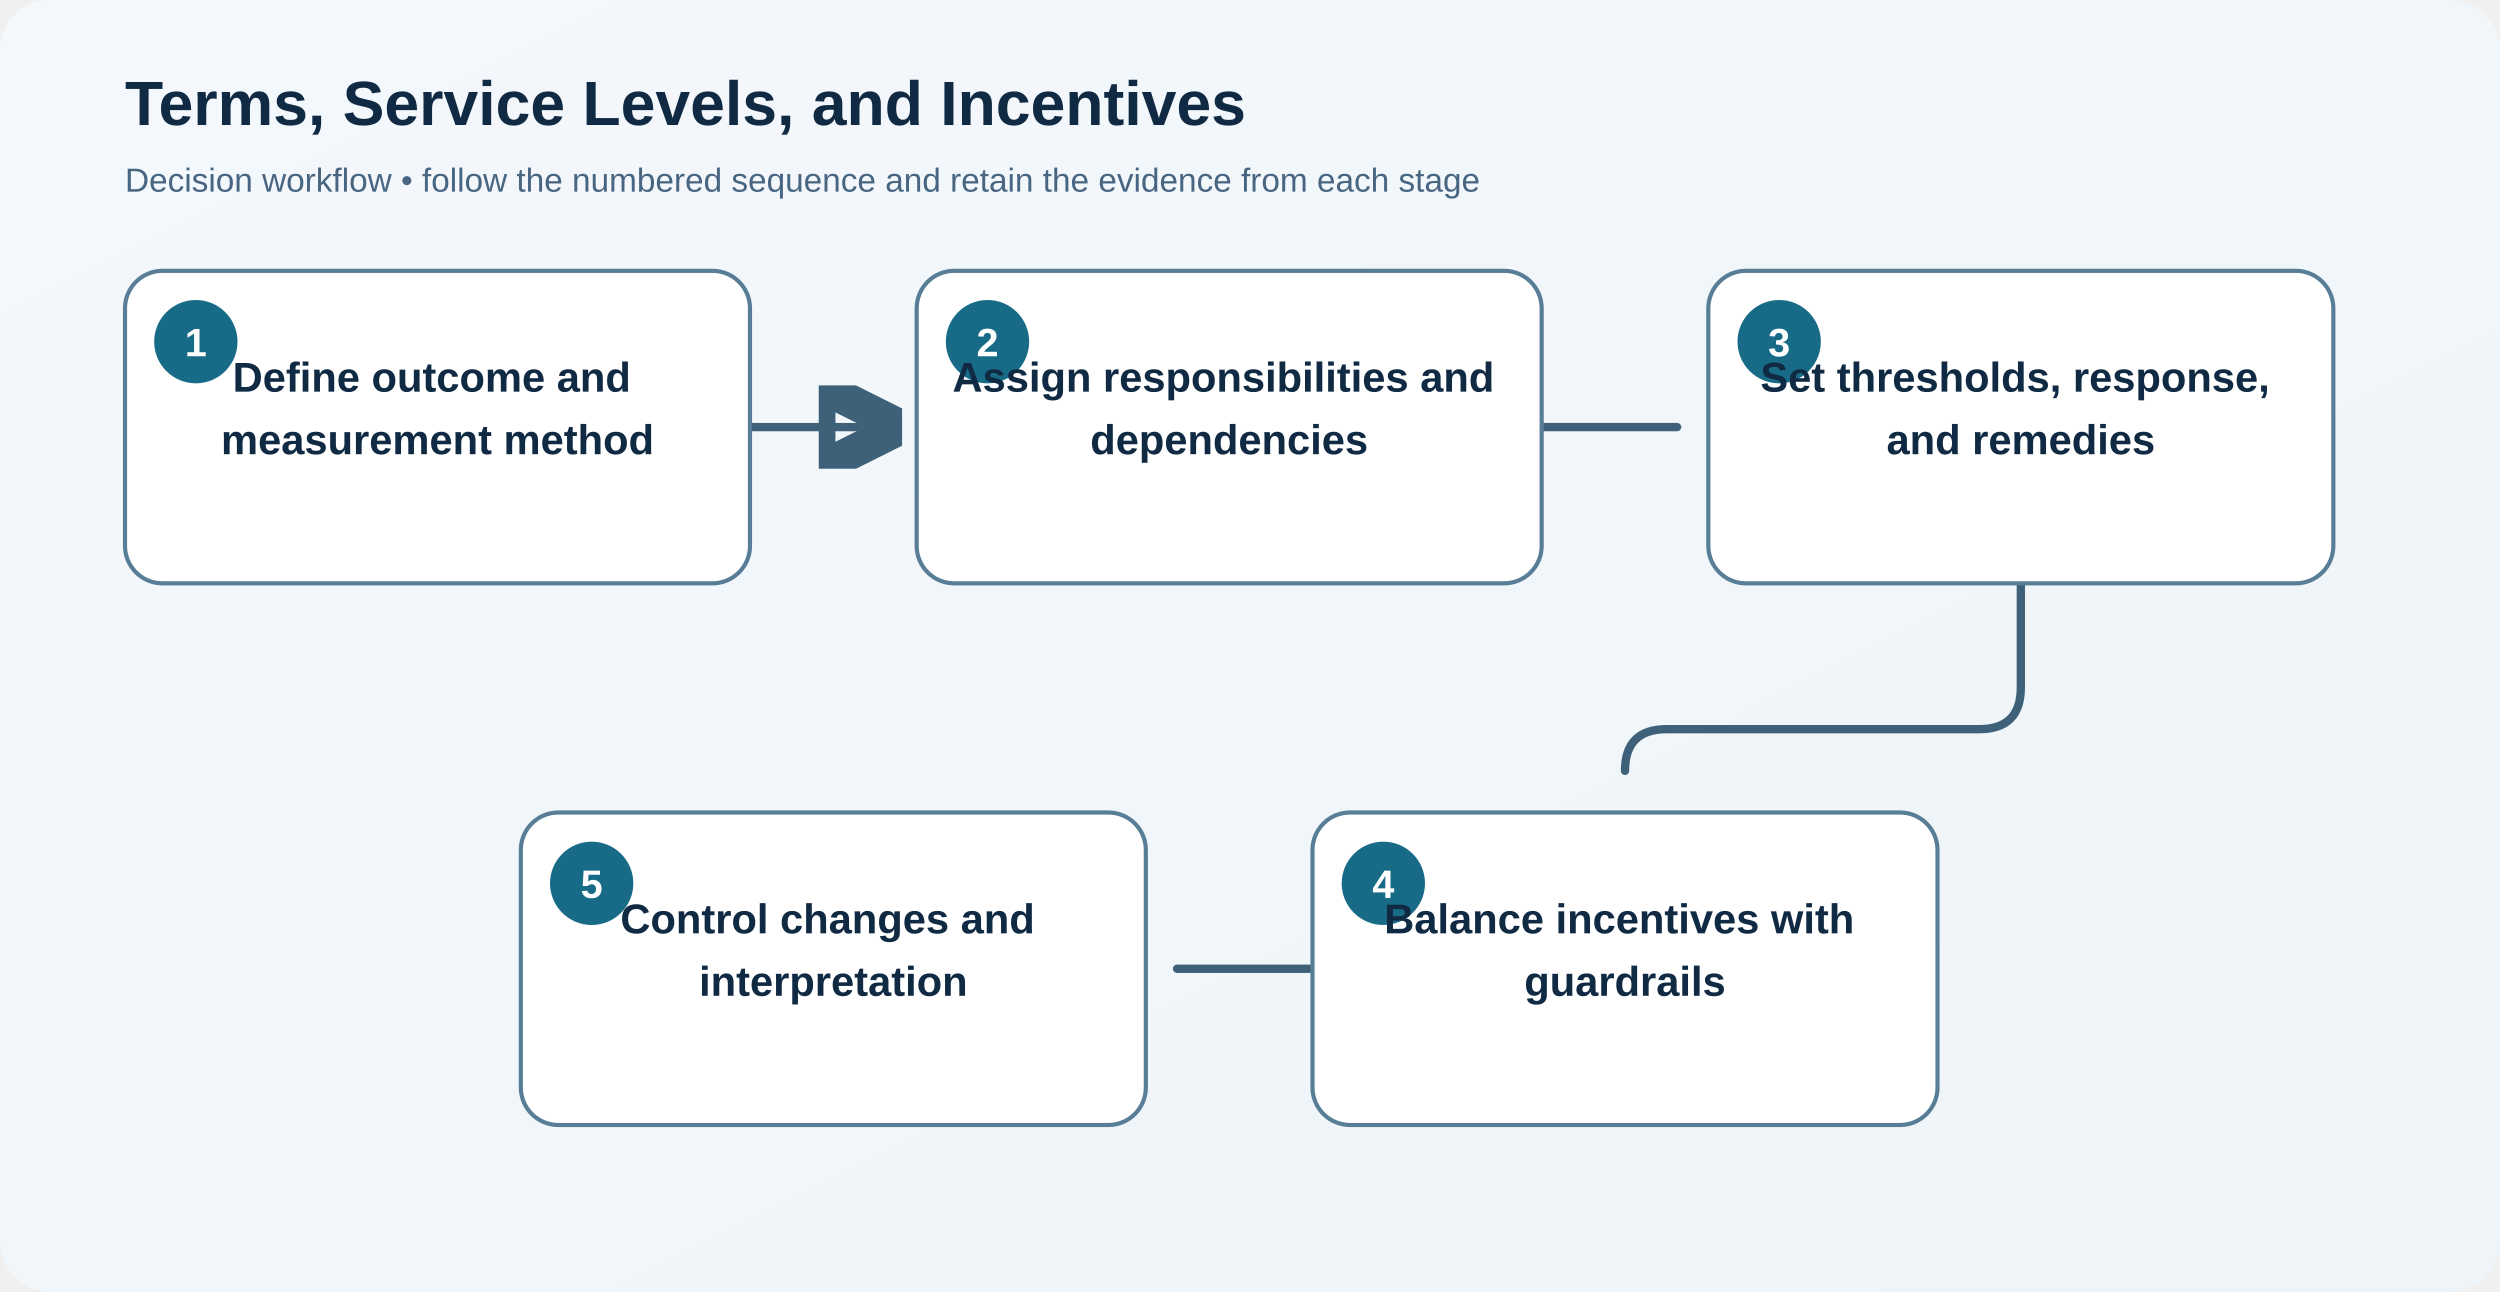
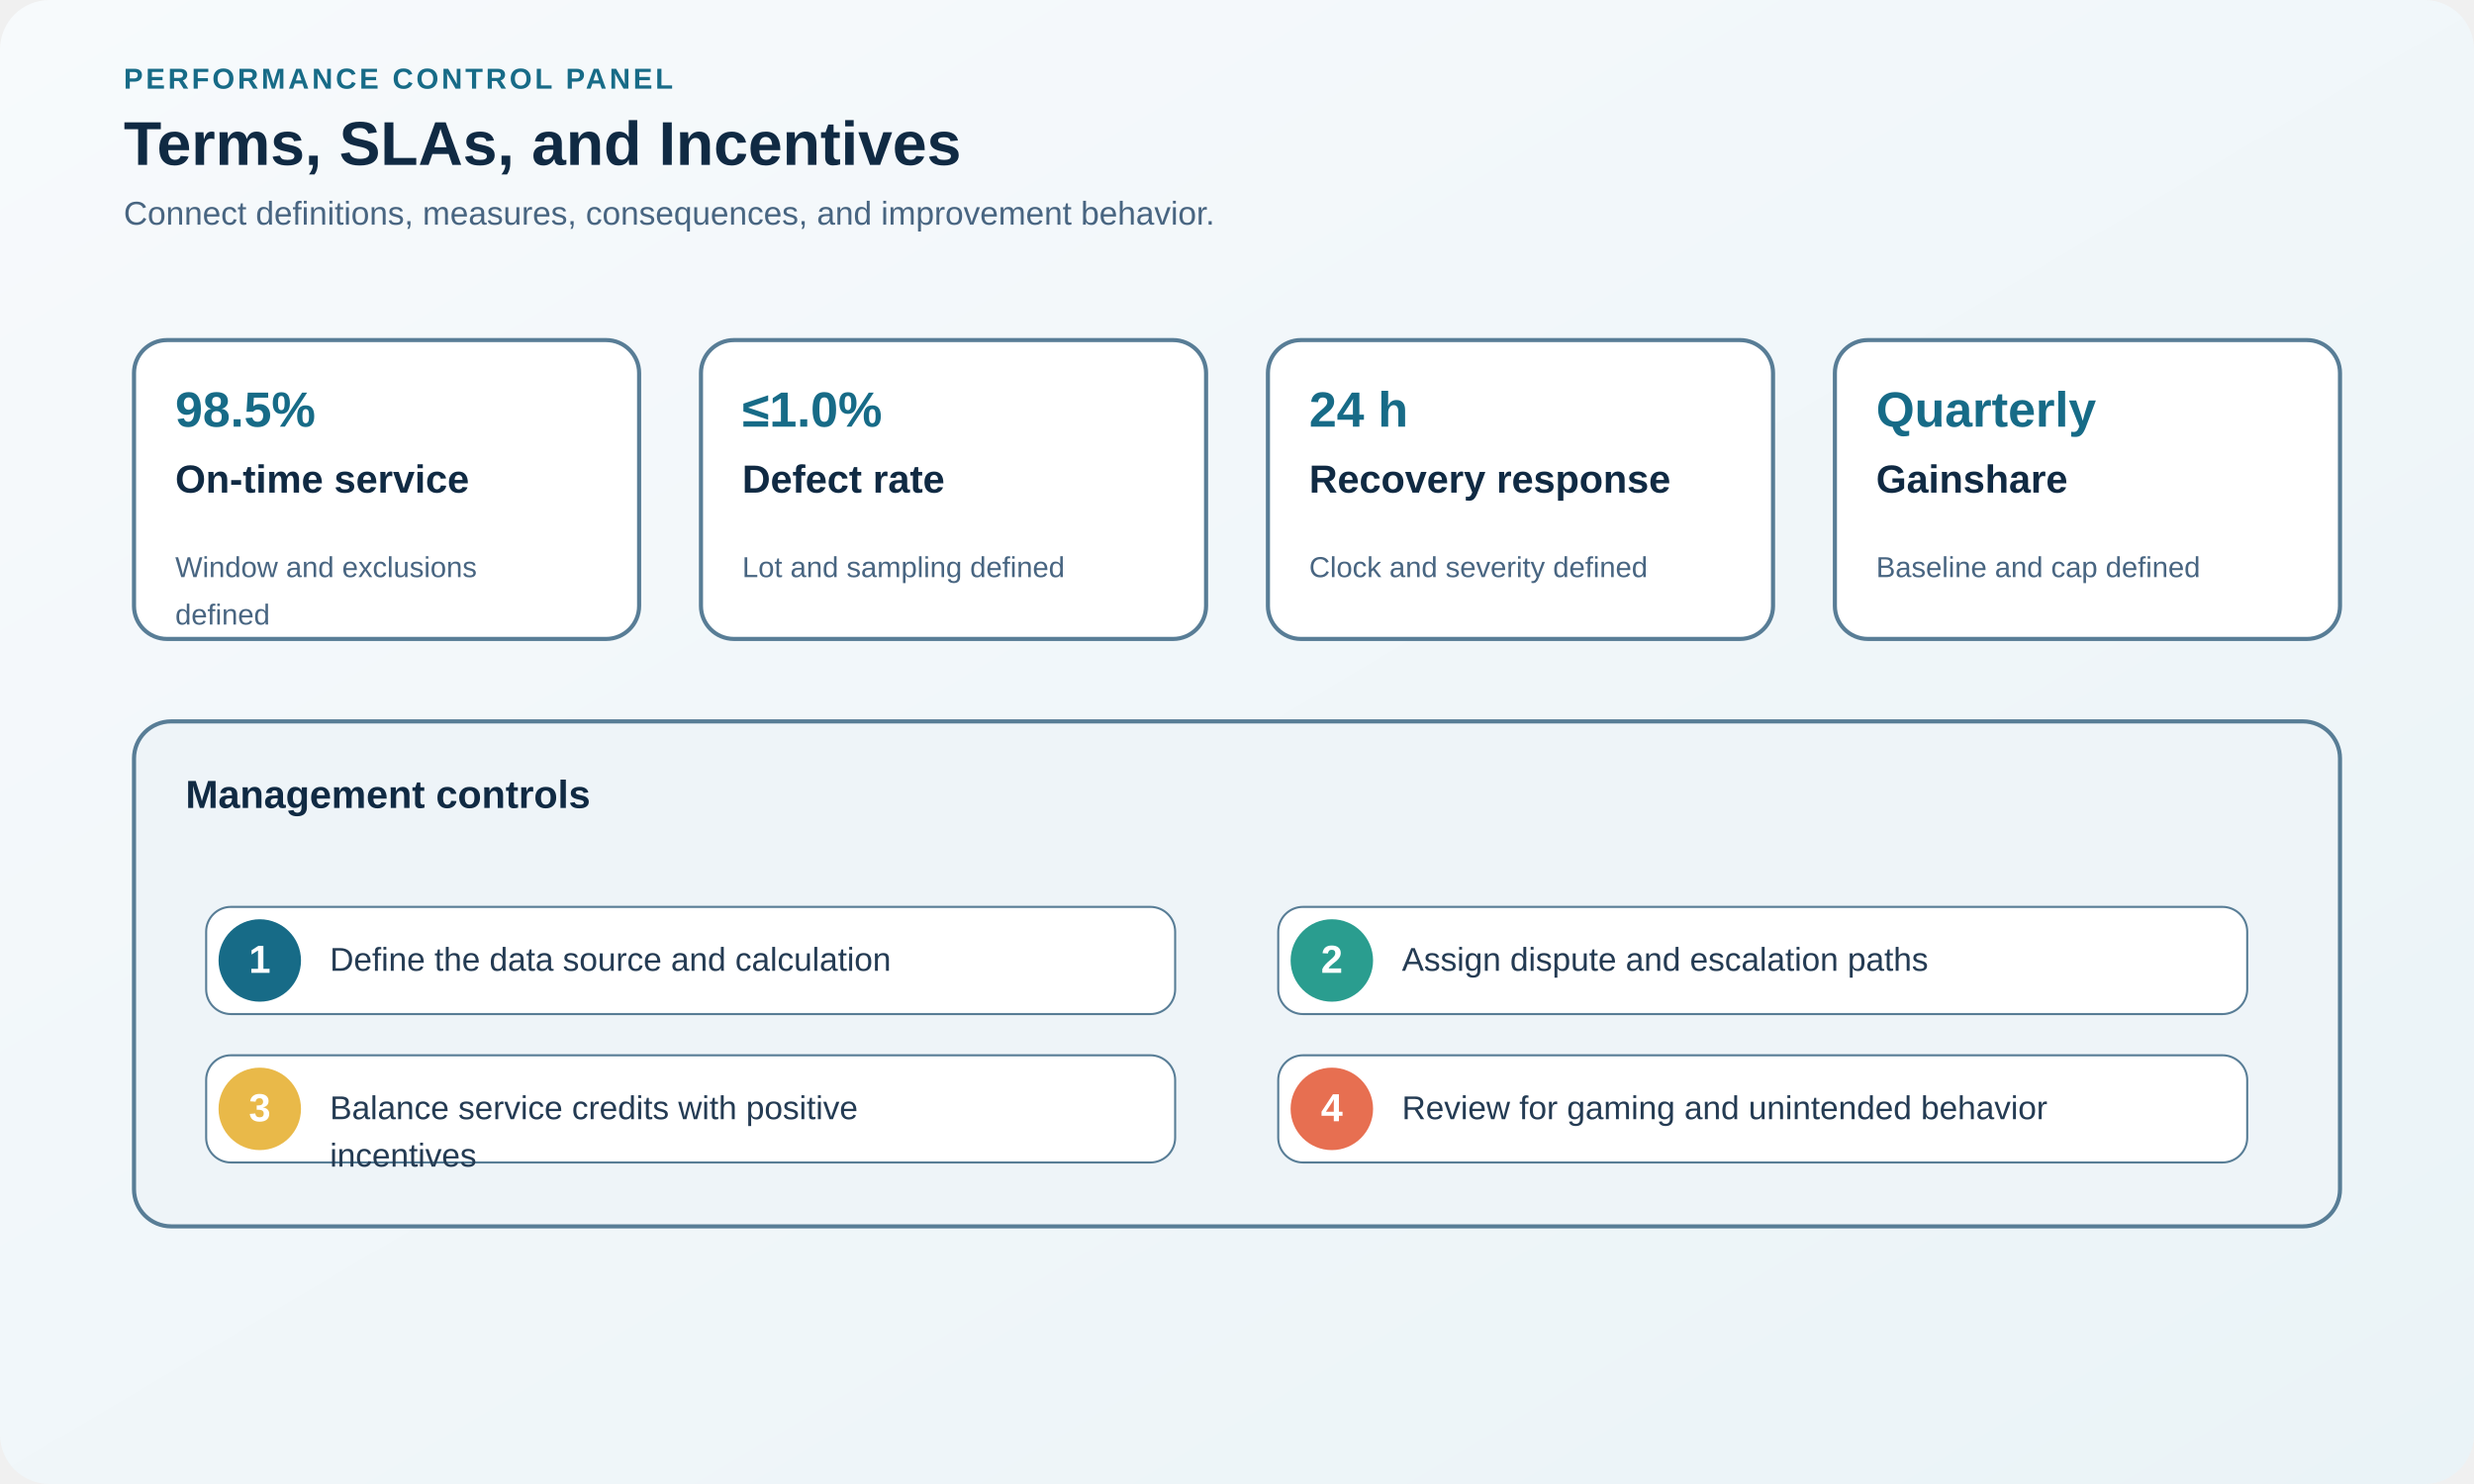
- <svg xmlns="http://www.w3.org/2000/svg" width="1200" height="620" viewBox="0 0 1200 620" role="img" aria-labelledby="title desc">
+ <svg xmlns="http://www.w3.org/2000/svg" width="1200" height="720" viewBox="0 0 1200 720" role="img" aria-labelledby="title desc">
  <defs>
    <linearGradient id="bg" x1="0" x2="1" y1="0" y2="1">
-       <stop offset="0" stop-color="#f4f8fc" />
-       <stop offset="1" stop-color="#eef4f8" />
+       <stop offset="0" stop-color="#f7fafc" />
+       <stop offset="1" stop-color="#eaf3f7" />
    </linearGradient>
    <marker id="arrow" markerWidth="10" markerHeight="10" refX="8" refY="5" orient="auto">
-       <path d="M0 0 L10 5 L0 10 Z" fill="#3e6078" />
+       <path d="M0 0 L10 5 L0 10 Z" fill="#486581" />
    </marker>
  </defs>
-   <style>text{font-family:Arial,Helvetica,sans-serif}.heading{font-size:30px;font-weight:700;fill:#102a43}.sub{font-size:16px;fill:#486581}.label{font-size:20px;font-weight:700;fill:#102a43}.num{font-size:19px;font-weight:700;fill:#fff}g rect{fill:#fff;stroke:#587d96;stroke-width:2}g circle{fill:#176b87}path{fill:none;stroke:#3e6078;stroke-width:4;stroke-linecap:round;stroke-linejoin:round;marker-end:url(#arrow)}</style>
-   <rect width="1200" height="620" rx="24" fill="url(#bg)" />
-   <text class="heading" x="60" y="60">Terms, Service Levels, and Incentives</text>
-   <text class="sub" x="60" y="92">Decision workflow • follow the numbered sequence and retain the evidence from each stage</text>
-   <path d="M360 205 H425" />
-   <path d="M740 205 H805" />
-   <path d="M970 280 V330 Q970 350 950 350 H800 Q780 350 780 370" />
-   <path d="M630 465 H565" />
-   <g>
-     <rect x="60" y="130" width="300" height="150" rx="18" />
-     <circle cx="94" cy="164" r="20" />
-     <text class="num" x="94" y="171" text-anchor="middle">1</text>
-     <text class="label" text-anchor="middle">
-       <tspan x="210" y="188">Define outcome and</tspan>
-       <tspan x="210" y="218">measurement method</tspan>
-     </text>
-   </g>
-   <g>
-     <rect x="440" y="130" width="300" height="150" rx="18" />
-     <circle cx="474" cy="164" r="20" />
-     <text class="num" x="474" y="171" text-anchor="middle">2</text>
-     <text class="label" text-anchor="middle">
-       <tspan x="590" y="188">Assign responsibilities and</tspan>
-       <tspan x="590" y="218">dependencies</tspan>
-     </text>
-   </g>
-   <g>
-     <rect x="820" y="130" width="300" height="150" rx="18" />
-     <circle cx="854" cy="164" r="20" />
-     <text class="num" x="854" y="171" text-anchor="middle">3</text>
-     <text class="label" text-anchor="middle">
-       <tspan x="970" y="188">Set thresholds, response,</tspan>
-       <tspan x="970" y="218">and remedies</tspan>
-     </text>
-   </g>
-   <g>
-     <rect x="630" y="390" width="300" height="150" rx="18" />
-     <circle cx="664" cy="424" r="20" />
-     <text class="num" x="664" y="431" text-anchor="middle">4</text>
-     <text class="label" text-anchor="middle">
-       <tspan x="780" y="448">Balance incentives with</tspan>
-       <tspan x="780" y="478">guardrails</tspan>
-     </text>
-   </g>
-   <g>
-     <rect x="250" y="390" width="300" height="150" rx="18" />
-     <circle cx="284" cy="424" r="20" />
-     <text class="num" x="284" y="431" text-anchor="middle">5</text>
-     <text class="label" text-anchor="middle">
-       <tspan x="400" y="448">Control changes and</tspan>
-       <tspan x="400" y="478">interpretation</tspan>
-     </text>
-   </g>
+   <style>text{font-family:Arial,Helvetica,sans-serif}.title{font-size:30px;font-weight:700;fill:#102a43}.eyebrow{font-size:14px;font-weight:700;letter-spacing:1.4px;fill:#176b87}.subtitle{font-size:16px;fill:#486581}.label{font-size:19px;font-weight:700;fill:#102a43}.barlabel{font-size:15px;font-weight:700;fill:#fff}.body{font-size:16px;fill:#243b53}.small{font-size:14px;fill:#486581}.metric{font-size:24px;font-weight:700;fill:#176b87}.white{fill:#fff}.line{fill:none;stroke:#587d96;stroke-width:3;stroke-linecap:round;stroke-linejoin:round}.arrow{fill:none;stroke:#486581;stroke-width:3;stroke-linecap:round;marker-end:url(#arrow)}</style>
+   <rect width="1200" height="720" rx="24" fill="url(#bg)" />
+   <text x="60" y="43" class="eyebrow" text-anchor="start">
+     <tspan x="60" y="43">PERFORMANCE CONTROL PANEL</tspan>
+   </text>
+   <text x="60" y="80" class="title" text-anchor="start">
+     <tspan x="60" y="80">Terms, SLAs, and Incentives</tspan>
+   </text>
+   <text x="60" y="109" class="subtitle" text-anchor="start">
+     <tspan x="60" y="109">Connect definitions, measures, consequences, and improvement behavior.</tspan>
+   </text>
+   <rect x="65" y="165" width="245" height="145" rx="16" fill="#ffffff" stroke="#587d96" stroke-width="2" />
+   <text x="85" y="207" class="metric" text-anchor="start">
+     <tspan x="85" y="207">98.5%</tspan>
+   </text>
+   <text x="85" y="239" class="label" text-anchor="start">
+     <tspan x="85" y="239">On-time service</tspan>
+   </text>
+   <text x="85" y="280" class="small" text-anchor="start">
+     <tspan x="85" y="280">Window and exclusions</tspan>
+     <tspan x="85" y="303">defined</tspan>
+   </text>
+   <rect x="340" y="165" width="245" height="145" rx="16" fill="#ffffff" stroke="#587d96" stroke-width="2" />
+   <text x="360" y="207" class="metric" text-anchor="start">
+     <tspan x="360" y="207">≤1.0%</tspan>
+   </text>
+   <text x="360" y="239" class="label" text-anchor="start">
+     <tspan x="360" y="239">Defect rate</tspan>
+   </text>
+   <text x="360" y="280" class="small" text-anchor="start">
+     <tspan x="360" y="280">Lot and sampling defined</tspan>
+   </text>
+   <rect x="615" y="165" width="245" height="145" rx="16" fill="#ffffff" stroke="#587d96" stroke-width="2" />
+   <text x="635" y="207" class="metric" text-anchor="start">
+     <tspan x="635" y="207">24 h</tspan>
+   </text>
+   <text x="635" y="239" class="label" text-anchor="start">
+     <tspan x="635" y="239">Recovery response</tspan>
+   </text>
+   <text x="635" y="280" class="small" text-anchor="start">
+     <tspan x="635" y="280">Clock and severity defined</tspan>
+   </text>
+   <rect x="890" y="165" width="245" height="145" rx="16" fill="#ffffff" stroke="#587d96" stroke-width="2" />
+   <text x="910" y="207" class="metric" text-anchor="start">
+     <tspan x="910" y="207">Quarterly</tspan>
+   </text>
+   <text x="910" y="239" class="label" text-anchor="start">
+     <tspan x="910" y="239">Gainshare</tspan>
+   </text>
+   <text x="910" y="280" class="small" text-anchor="start">
+     <tspan x="910" y="280">Baseline and cap defined</tspan>
+   </text>
+   <rect x="65" y="350" width="1070" height="245" rx="18" fill="#eef4f8" stroke="#587d96" stroke-width="2" />
+   <text x="90" y="392" class="label" text-anchor="start">
+     <tspan x="90" y="392">Management controls</tspan>
+   </text>
+   <rect x="100" y="440" width="470" height="52" rx="12" fill="#ffffff" stroke="#587d96" />
+   <circle cx="126" cy="466" r="20" fill="#176b87" />
+   <text x="126" y="472" class="label white" text-anchor="middle">
+     <tspan x="126" y="472">1</tspan>
+   </text>
+   <text x="160" y="471" class="body" text-anchor="start">
+     <tspan x="160" y="471">Define the data source and calculation</tspan>
+   </text>
+   <rect x="620" y="440" width="470" height="52" rx="12" fill="#ffffff" stroke="#587d96" />
+   <circle cx="646" cy="466" r="20" fill="#2a9d8f" />
+   <text x="646" y="472" class="label white" text-anchor="middle">
+     <tspan x="646" y="472">2</tspan>
+   </text>
+   <text x="680" y="471" class="body" text-anchor="start">
+     <tspan x="680" y="471">Assign dispute and escalation paths</tspan>
+   </text>
+   <rect x="100" y="512" width="470" height="52" rx="12" fill="#ffffff" stroke="#587d96" />
+   <circle cx="126" cy="538" r="20" fill="#e9b949" />
+   <text x="126" y="544" class="label white" text-anchor="middle">
+     <tspan x="126" y="544">3</tspan>
+   </text>
+   <text x="160" y="543" class="body" text-anchor="start">
+     <tspan x="160" y="543">Balance service credits with positive</tspan>
+     <tspan x="160" y="566">incentives</tspan>
+   </text>
+   <rect x="620" y="512" width="470" height="52" rx="12" fill="#ffffff" stroke="#587d96" />
+   <circle cx="646" cy="538" r="20" fill="#e76f51" />
+   <text x="646" y="544" class="label white" text-anchor="middle">
+     <tspan x="646" y="544">4</tspan>
+   </text>
+   <text x="680" y="543" class="body" text-anchor="start">
+     <tspan x="680" y="543">Review for gaming and unintended behavior</tspan>
+   </text>
</svg>
